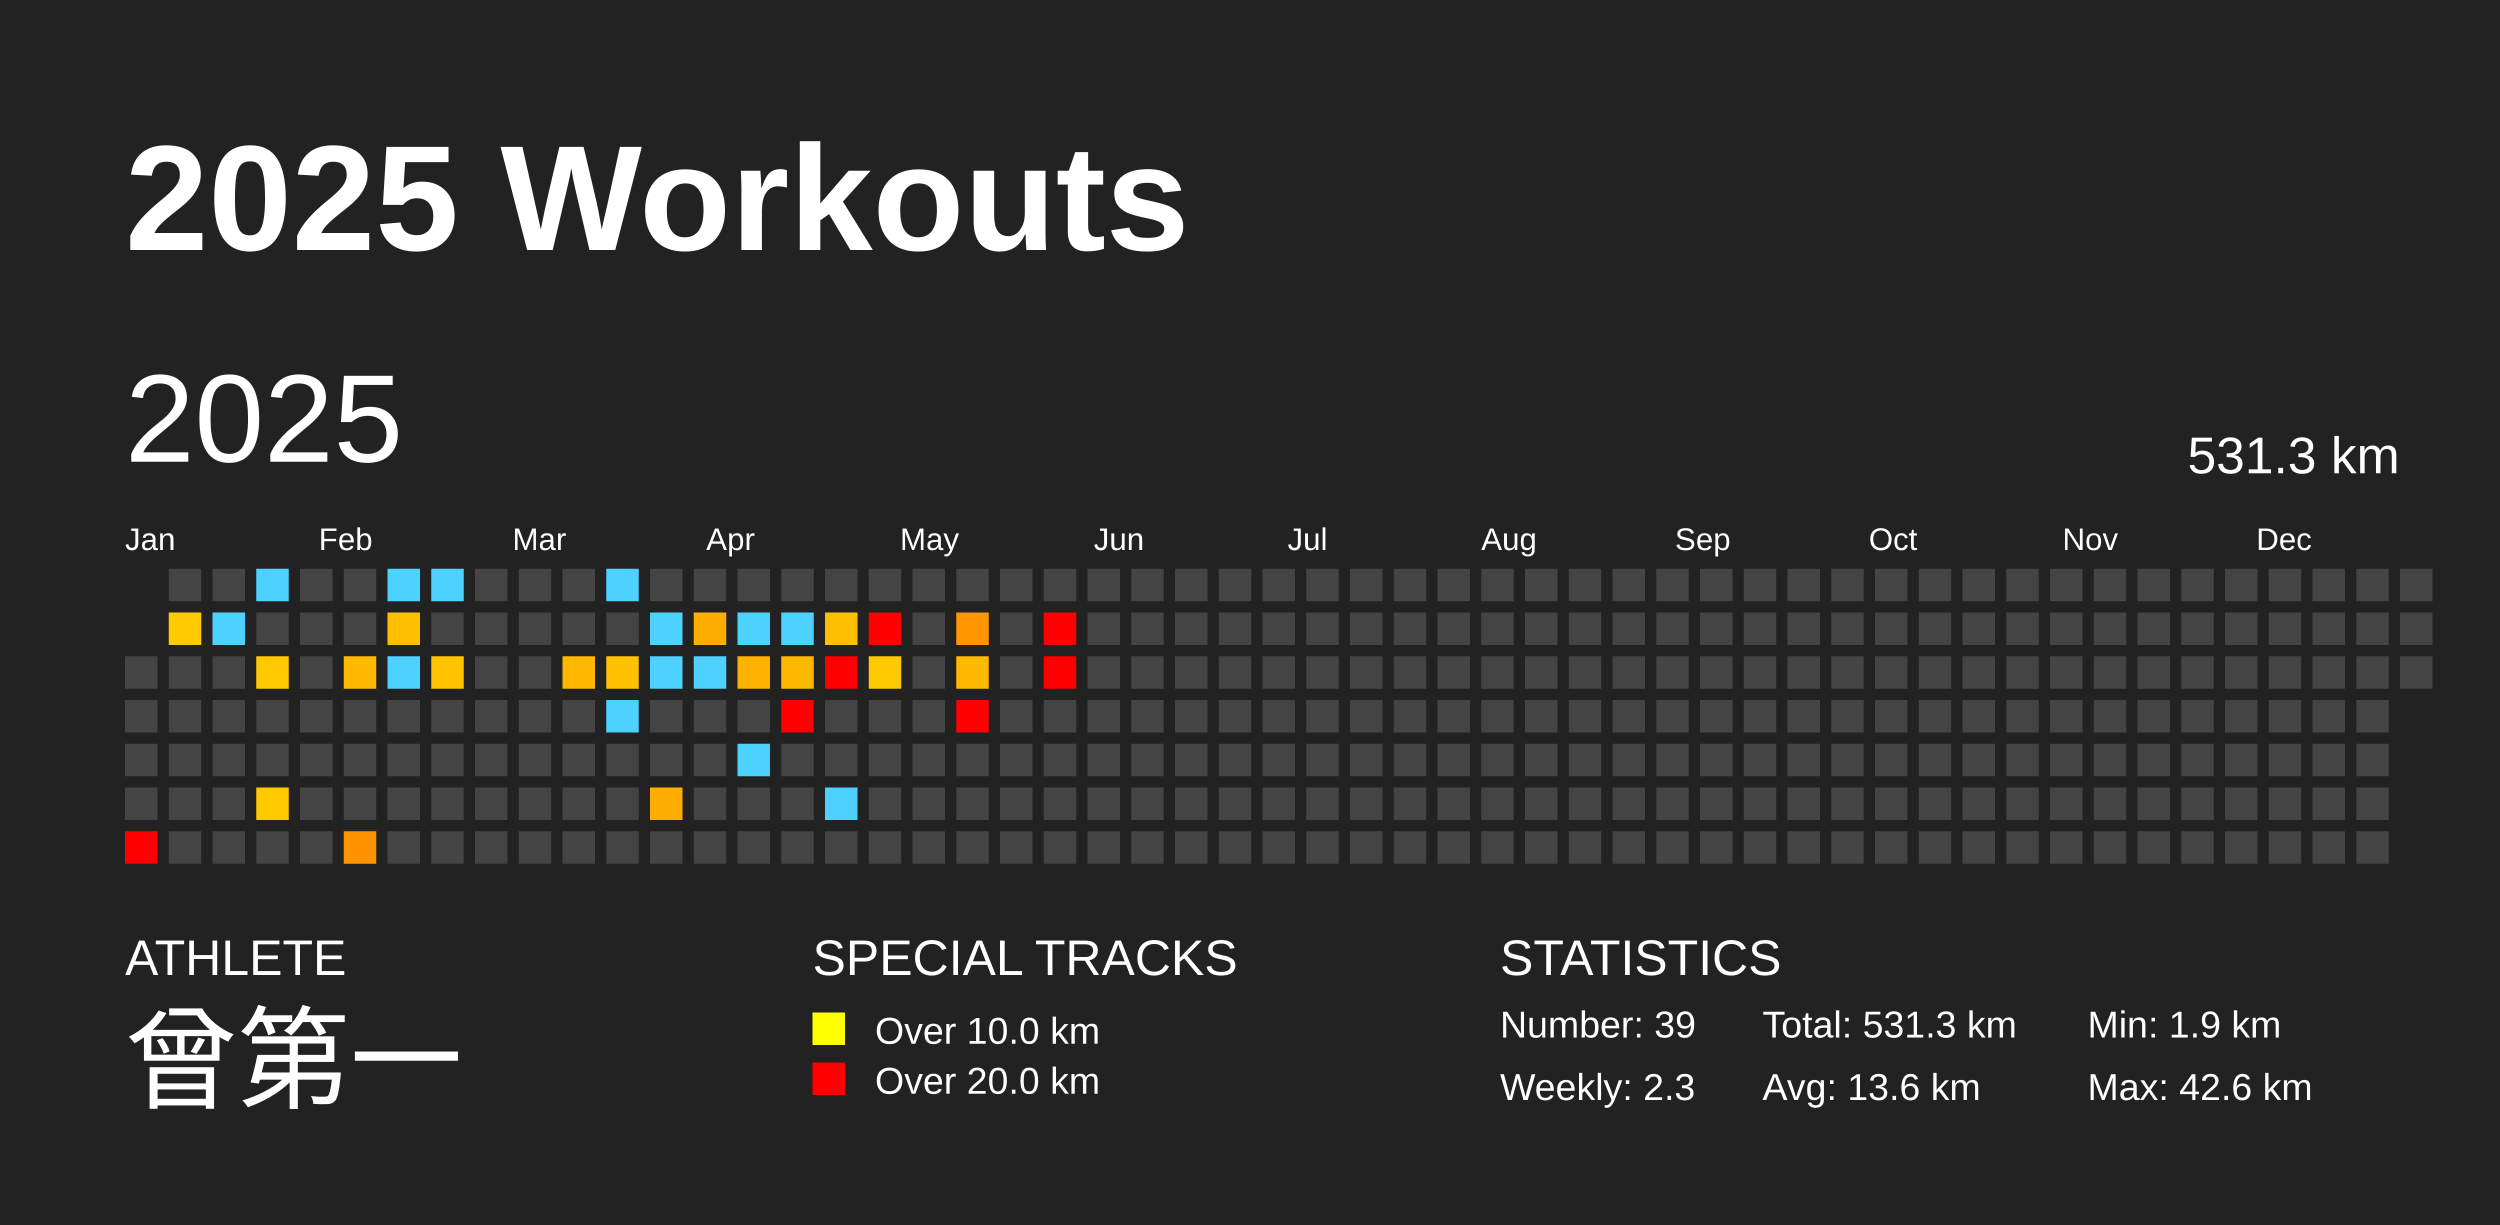
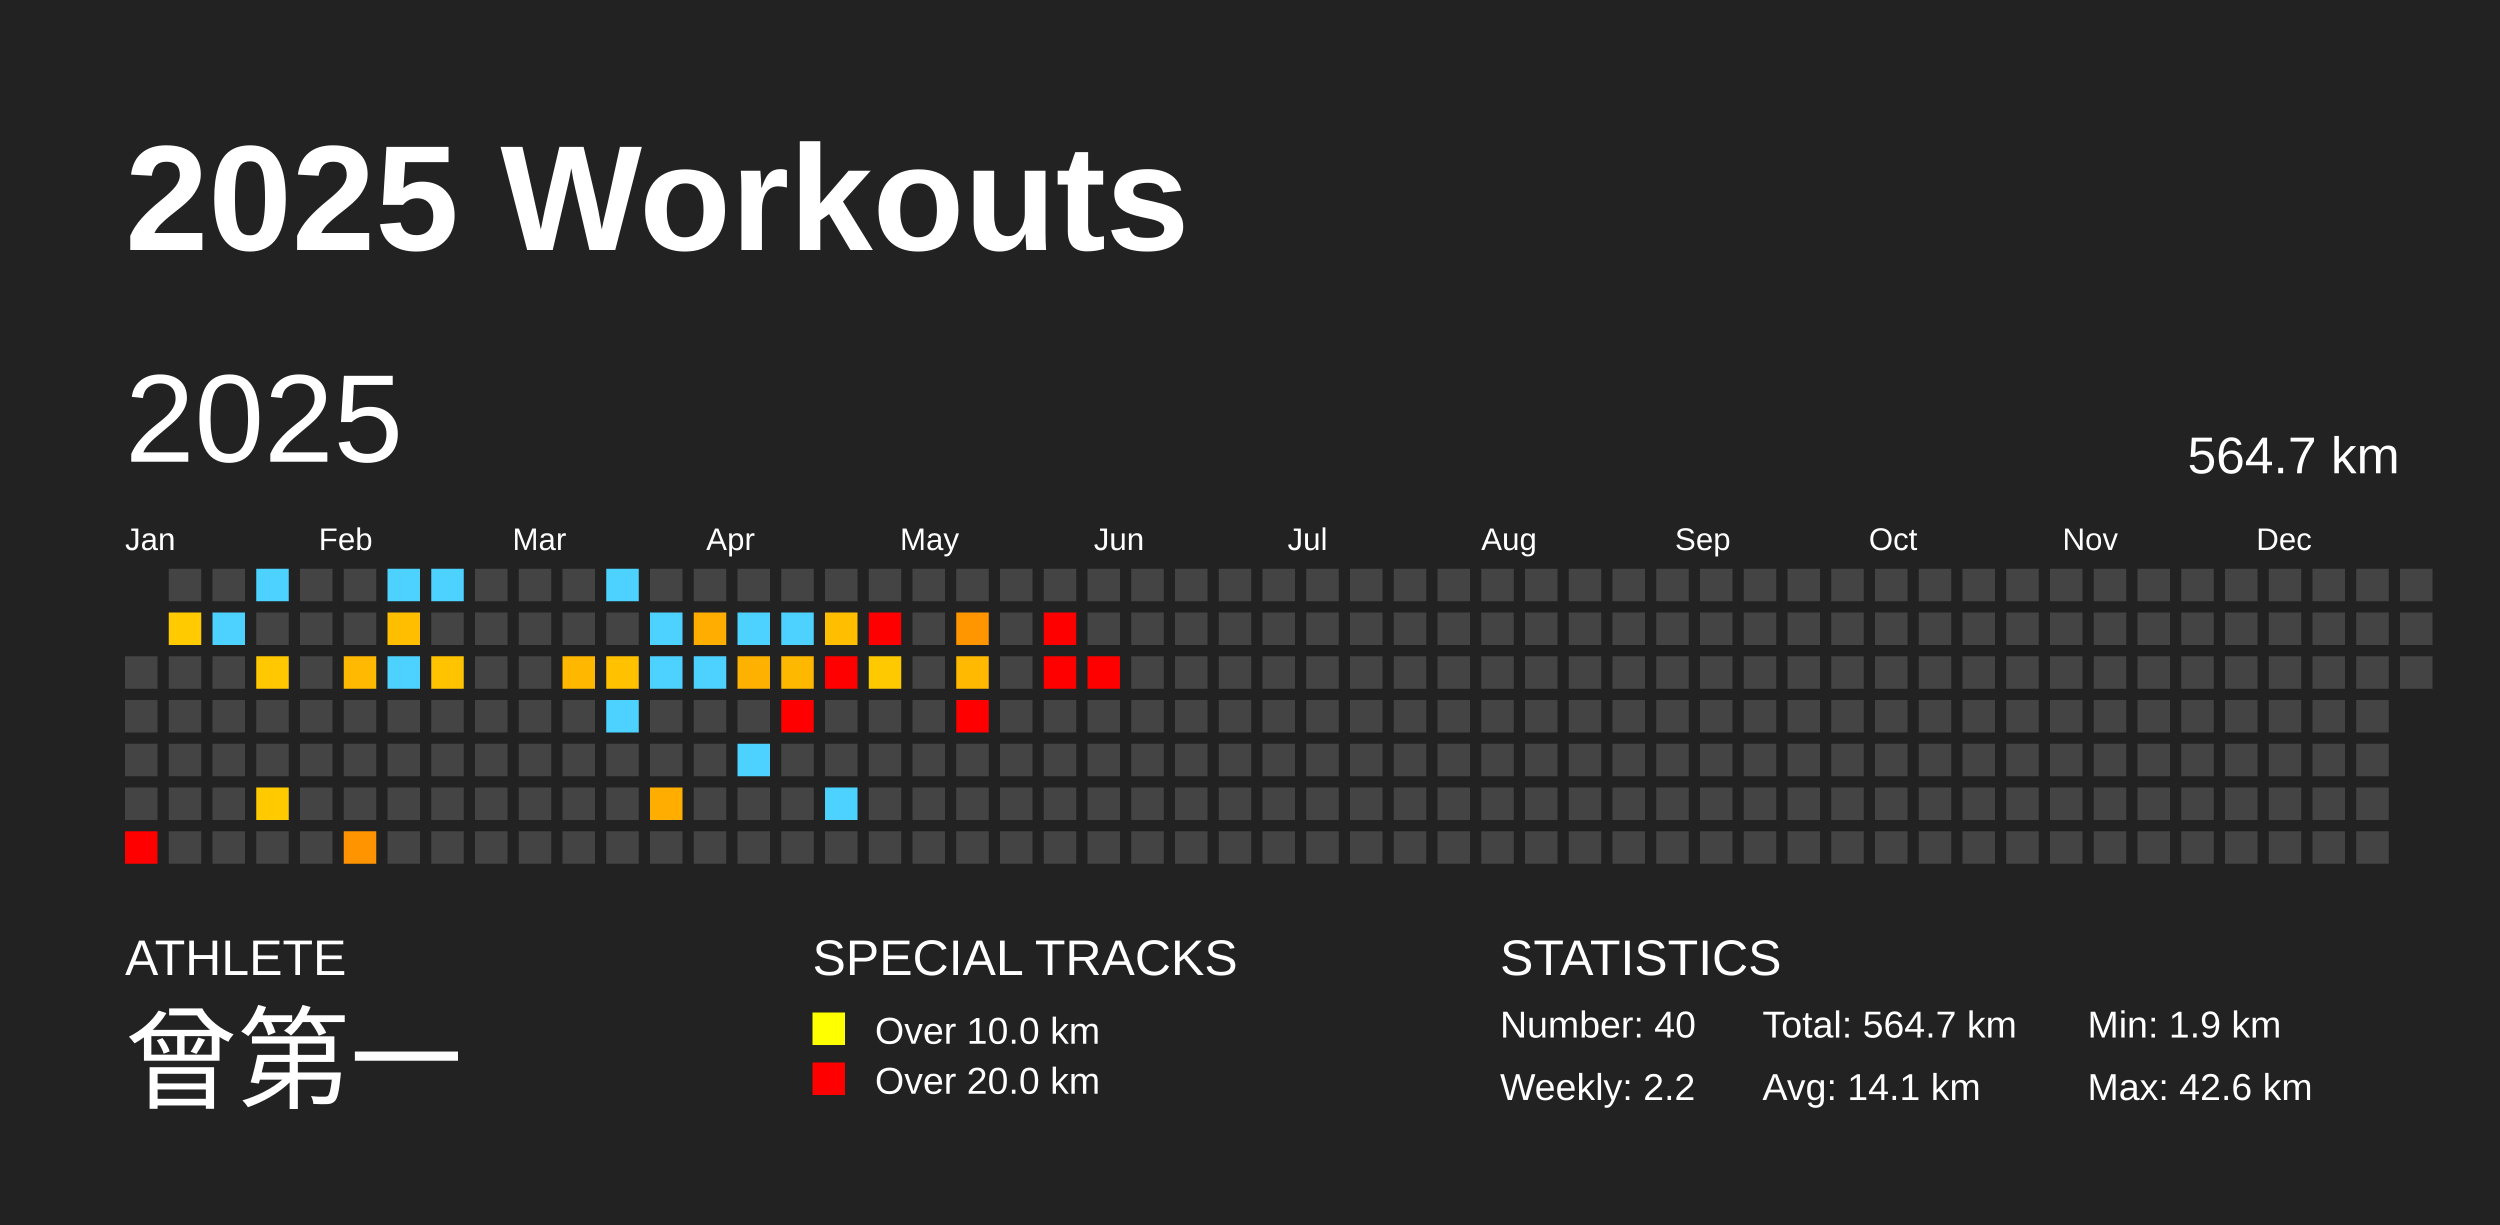
<svg xmlns="http://www.w3.org/2000/svg" baseProfile="full" height="98mm" version="1.1" viewBox="0,0,200,98" width="200mm">
  <defs />
  <rect fill="#222222" height="98" width="200" x="0" y="0" />
  <text fill="#FFFFFF" style="font-size:12px; font-family:Arial; font-weight:bold;" x="10" y="20">2025 Workouts</text>
  <text fill="#FFFFFF" style="font-size:4px; font-family:Arial" x="10" y="78">ATHLETE</text>
  <text fill="#FFFFFF" style="font-size:9px; font-family:Arial" x="10" y="88">曾第一</text>
  <text fill="#FFFFFF" style="font-size:4px; font-family:Arial" x="65" y="78">SPECIAL TRACKS</text>
  <rect fill="yellow" height="2.6" width="2.6" x="65" y="81" />
  <text fill="#FFFFFF" style="font-size:3px; font-family:Arial" x="70" y="83.5">Over 10.0 km</text>
  <rect fill="red" height="2.6" width="2.6" x="65" y="85" />
  <text fill="#FFFFFF" style="font-size:3px; font-family:Arial" x="70" y="87.5">Over 20.0 km</text>
  <text fill="#FFFFFF" style="font-size:4px; font-family:Arial" x="120" y="78">STATISTICS</text>
-   <text fill="#FFFFFF" style="font-size:3px; font-family:Arial" x="120" y="83">Number: 39</text>
-   <text fill="#FFFFFF" style="font-size:3px; font-family:Arial" x="120" y="88">Weekly: 2.3</text>
-   <text fill="#FFFFFF" style="font-size:3px; font-family:Arial" x="141" y="83">Total: 531.3 km</text>
-   <text fill="#FFFFFF" style="font-size:3px; font-family:Arial" x="141" y="88">Avg: 13.6 km</text>
+   <text fill="#FFFFFF" style="font-size:3px; font-family:Arial" x="120" y="83">Number: 40</text>
+   <text fill="#FFFFFF" style="font-size:3px; font-family:Arial" x="120" y="88">Weekly: 2.2</text>
+   <text fill="#FFFFFF" style="font-size:3px; font-family:Arial" x="141" y="83">Total: 564.7 km</text>
+   <text fill="#FFFFFF" style="font-size:3px; font-family:Arial" x="141" y="88">Avg: 14.1 km</text>
  <text fill="#FFFFFF" style="font-size:3px; font-family:Arial" x="167" y="83">Min: 1.9 km</text>
  <text fill="#FFFFFF" style="font-size:3px; font-family:Arial" x="167" y="88">Max: 42.6 km</text>
  <text dominant-baseline="hanging" fill="#FFFFFF" style="font-size:10.0px; font-family:Arial;" x="10" y="30">2025</text>
-   <text dominant-baseline="hanging" fill="#FFFFFF" style="font-size:4.125px; font-family:Arial;" x="175" y="35">531.3 km</text>
+   <text dominant-baseline="hanging" fill="#FFFFFF" style="font-size:4.125px; font-family:Arial;" x="175" y="35">564.7 km</text>
  <text fill="#FFFFFF" style="font-size:2.5px; font-family:Arial" x="10.0" y="44">Jan</text>
  <text fill="#FFFFFF" style="font-size:2.5px; font-family:Arial" x="25.5" y="44">Feb</text>
  <text fill="#FFFFFF" style="font-size:2.5px; font-family:Arial" x="41.0" y="44">Mar</text>
  <text fill="#FFFFFF" style="font-size:2.5px; font-family:Arial" x="56.5" y="44">Apr</text>
  <text fill="#FFFFFF" style="font-size:2.5px; font-family:Arial" x="72.0" y="44">May</text>
  <text fill="#FFFFFF" style="font-size:2.5px; font-family:Arial" x="87.5" y="44">Jun</text>
  <text fill="#FFFFFF" style="font-size:2.5px; font-family:Arial" x="103.0" y="44">Jul</text>
  <text fill="#FFFFFF" style="font-size:2.5px; font-family:Arial" x="118.5" y="44">Aug</text>
  <text fill="#FFFFFF" style="font-size:2.5px; font-family:Arial" x="134.0" y="44">Sep</text>
  <text fill="#FFFFFF" style="font-size:2.5px; font-family:Arial" x="149.5" y="44">Oct</text>
  <text fill="#FFFFFF" style="font-size:2.5px; font-family:Arial" x="165.0" y="44">Nov</text>
  <text fill="#FFFFFF" style="font-size:2.5px; font-family:Arial" x="180.5" y="44">Dec</text>
  <rect fill="#444444" height="2.6" width="2.6" x="10.0" y="52.5" />
  <rect fill="#444444" height="2.6" width="2.6" x="10.0" y="56.0" />
  <rect fill="#444444" height="2.6" width="2.6" x="10.0" y="59.5" />
  <rect fill="#444444" height="2.6" width="2.6" x="10.0" y="63.0" />
  <rect fill="red" height="2.6" width="2.6" x="10.0" y="66.5" />
  <rect fill="#444444" height="2.6" width="2.6" x="13.5" y="45.5" />
  <rect fill="#ffca00" height="2.6" width="2.6" x="13.5" y="49.0" />
  <rect fill="#444444" height="2.6" width="2.6" x="13.5" y="52.5" />
  <rect fill="#444444" height="2.6" width="2.6" x="13.5" y="56.0" />
  <rect fill="#444444" height="2.6" width="2.6" x="13.5" y="59.5" />
  <rect fill="#444444" height="2.6" width="2.6" x="13.5" y="63.0" />
  <rect fill="#444444" height="2.6" width="2.6" x="13.5" y="66.5" />
  <rect fill="#444444" height="2.6" width="2.6" x="17.0" y="45.5" />
  <rect fill="#4dd2ff" height="2.6" width="2.6" x="17.0" y="49.0" />
  <rect fill="#444444" height="2.6" width="2.6" x="17.0" y="52.5" />
  <rect fill="#444444" height="2.6" width="2.6" x="17.0" y="56.0" />
  <rect fill="#444444" height="2.6" width="2.6" x="17.0" y="59.5" />
  <rect fill="#444444" height="2.6" width="2.6" x="17.0" y="63.0" />
  <rect fill="#444444" height="2.6" width="2.6" x="17.0" y="66.5" />
  <rect fill="#4dd2ff" height="2.6" width="2.6" x="20.5" y="45.5" />
  <rect fill="#444444" height="2.6" width="2.6" x="20.5" y="49.0" />
  <rect fill="#ffc800" height="2.6" width="2.6" x="20.5" y="52.5" />
  <rect fill="#444444" height="2.6" width="2.6" x="20.5" y="56.0" />
  <rect fill="#444444" height="2.6" width="2.6" x="20.5" y="59.5" />
  <rect fill="#ffcb00" height="2.6" width="2.6" x="20.5" y="63.0" />
  <rect fill="#444444" height="2.6" width="2.6" x="20.5" y="66.5" />
  <rect fill="#444444" height="2.6" width="2.6" x="24.0" y="45.5" />
  <rect fill="#444444" height="2.6" width="2.6" x="24.0" y="49.0" />
  <rect fill="#444444" height="2.6" width="2.6" x="24.0" y="52.5" />
  <rect fill="#444444" height="2.6" width="2.6" x="24.0" y="56.0" />
  <rect fill="#444444" height="2.6" width="2.6" x="24.0" y="59.5" />
  <rect fill="#444444" height="2.6" width="2.6" x="24.0" y="63.0" />
  <rect fill="#444444" height="2.6" width="2.6" x="24.0" y="66.5" />
  <rect fill="#444444" height="2.6" width="2.6" x="27.5" y="45.5" />
  <rect fill="#444444" height="2.6" width="2.6" x="27.5" y="49.0" />
  <rect fill="#ffb900" height="2.6" width="2.6" x="27.5" y="52.5" />
  <rect fill="#444444" height="2.6" width="2.6" x="27.5" y="56.0" />
  <rect fill="#444444" height="2.6" width="2.6" x="27.5" y="59.5" />
  <rect fill="#444444" height="2.6" width="2.6" x="27.5" y="63.0" />
  <rect fill="#ff9400" height="2.6" width="2.6" x="27.5" y="66.5" />
  <rect fill="#4dd2ff" height="2.6" width="2.6" x="31.0" y="45.5" />
  <rect fill="#ffbf00" height="2.6" width="2.6" x="31.0" y="49.0" />
  <rect fill="#4dd2ff" height="2.6" width="2.6" x="31.0" y="52.5" />
  <rect fill="#444444" height="2.6" width="2.6" x="31.0" y="56.0" />
  <rect fill="#444444" height="2.6" width="2.6" x="31.0" y="59.5" />
  <rect fill="#444444" height="2.6" width="2.6" x="31.0" y="63.0" />
  <rect fill="#444444" height="2.6" width="2.6" x="31.0" y="66.5" />
  <rect fill="#4dd2ff" height="2.6" width="2.6" x="34.5" y="45.5" />
  <rect fill="#444444" height="2.6" width="2.6" x="34.5" y="49.0" />
  <rect fill="#ffc300" height="2.6" width="2.6" x="34.5" y="52.5" />
  <rect fill="#444444" height="2.6" width="2.6" x="34.5" y="56.0" />
  <rect fill="#444444" height="2.6" width="2.6" x="34.5" y="59.5" />
  <rect fill="#444444" height="2.6" width="2.6" x="34.5" y="63.0" />
  <rect fill="#444444" height="2.6" width="2.6" x="34.5" y="66.5" />
  <rect fill="#444444" height="2.6" width="2.6" x="38.0" y="45.5" />
  <rect fill="#444444" height="2.6" width="2.6" x="38.0" y="49.0" />
  <rect fill="#444444" height="2.6" width="2.6" x="38.0" y="52.5" />
  <rect fill="#444444" height="2.6" width="2.6" x="38.0" y="56.0" />
  <rect fill="#444444" height="2.6" width="2.6" x="38.0" y="59.5" />
  <rect fill="#444444" height="2.6" width="2.6" x="38.0" y="63.0" />
  <rect fill="#444444" height="2.6" width="2.6" x="38.0" y="66.5" />
  <rect fill="#444444" height="2.6" width="2.6" x="41.5" y="45.5" />
  <rect fill="#444444" height="2.6" width="2.6" x="41.5" y="49.0" />
  <rect fill="#444444" height="2.6" width="2.6" x="41.5" y="52.5" />
  <rect fill="#444444" height="2.6" width="2.6" x="41.5" y="56.0" />
  <rect fill="#444444" height="2.6" width="2.6" x="41.5" y="59.5" />
  <rect fill="#444444" height="2.6" width="2.6" x="41.5" y="63.0" />
  <rect fill="#444444" height="2.6" width="2.6" x="41.5" y="66.5" />
  <rect fill="#444444" height="2.6" width="2.6" x="45.0" y="45.5" />
  <rect fill="#444444" height="2.6" width="2.6" x="45.0" y="49.0" />
  <rect fill="#ffb700" height="2.6" width="2.6" x="45.0" y="52.5" />
  <rect fill="#444444" height="2.6" width="2.6" x="45.0" y="56.0" />
  <rect fill="#444444" height="2.6" width="2.6" x="45.0" y="59.5" />
  <rect fill="#444444" height="2.6" width="2.6" x="45.0" y="63.0" />
  <rect fill="#444444" height="2.6" width="2.6" x="45.0" y="66.5" />
  <rect fill="#4dd2ff" height="2.6" width="2.6" x="48.5" y="45.5" />
  <rect fill="#444444" height="2.6" width="2.6" x="48.5" y="49.0" />
  <rect fill="#ffc100" height="2.6" width="2.6" x="48.5" y="52.5" />
  <rect fill="#4dd2ff" height="2.6" width="2.6" x="48.5" y="56.0" />
  <rect fill="#444444" height="2.6" width="2.6" x="48.5" y="59.5" />
  <rect fill="#444444" height="2.6" width="2.6" x="48.5" y="63.0" />
  <rect fill="#444444" height="2.6" width="2.6" x="48.5" y="66.5" />
  <rect fill="#444444" height="2.6" width="2.6" x="52.0" y="45.5" />
  <rect fill="#4dd2ff" height="2.6" width="2.6" x="52.0" y="49.0" />
  <rect fill="#4dd2ff" height="2.6" width="2.6" x="52.0" y="52.5" />
  <rect fill="#444444" height="2.6" width="2.6" x="52.0" y="56.0" />
  <rect fill="#444444" height="2.6" width="2.6" x="52.0" y="59.5" />
  <rect fill="#ffae00" height="2.6" width="2.6" x="52.0" y="63.0" />
  <rect fill="#444444" height="2.6" width="2.6" x="52.0" y="66.5" />
  <rect fill="#444444" height="2.6" width="2.6" x="55.5" y="45.5" />
  <rect fill="#ffae00" height="2.6" width="2.6" x="55.5" y="49.0" />
  <rect fill="#4dd2ff" height="2.6" width="2.6" x="55.5" y="52.5" />
  <rect fill="#444444" height="2.6" width="2.6" x="55.5" y="56.0" />
  <rect fill="#444444" height="2.6" width="2.6" x="55.5" y="59.5" />
  <rect fill="#444444" height="2.6" width="2.6" x="55.5" y="63.0" />
  <rect fill="#444444" height="2.6" width="2.6" x="55.5" y="66.5" />
  <rect fill="#444444" height="2.6" width="2.6" x="59.0" y="45.5" />
  <rect fill="#4dd2ff" height="2.6" width="2.6" x="59.0" y="49.0" />
  <rect fill="#ffb100" height="2.6" width="2.6" x="59.0" y="52.5" />
  <rect fill="#444444" height="2.6" width="2.6" x="59.0" y="56.0" />
  <rect fill="#4dd2ff" height="2.6" width="2.6" x="59.0" y="59.5" />
  <rect fill="#444444" height="2.6" width="2.6" x="59.0" y="63.0" />
  <rect fill="#444444" height="2.6" width="2.6" x="59.0" y="66.5" />
  <rect fill="#444444" height="2.6" width="2.6" x="62.5" y="45.5" />
  <rect fill="#4dd2ff" height="2.6" width="2.6" x="62.5" y="49.0" />
  <rect fill="#ffb800" height="2.6" width="2.6" x="62.5" y="52.5" />
  <rect fill="red" height="2.6" width="2.6" x="62.5" y="56.0" />
  <rect fill="#444444" height="2.6" width="2.6" x="62.5" y="59.5" />
  <rect fill="#444444" height="2.6" width="2.6" x="62.5" y="63.0" />
  <rect fill="#444444" height="2.6" width="2.6" x="62.5" y="66.5" />
  <rect fill="#444444" height="2.6" width="2.6" x="66.0" y="45.5" />
  <rect fill="#ffbf00" height="2.6" width="2.6" x="66.0" y="49.0" />
  <rect fill="red" height="2.6" width="2.6" x="66.0" y="52.5" />
  <rect fill="#444444" height="2.6" width="2.6" x="66.0" y="56.0" />
  <rect fill="#444444" height="2.6" width="2.6" x="66.0" y="59.5" />
  <rect fill="#4dd2ff" height="2.6" width="2.6" x="66.0" y="63.0" />
  <rect fill="#444444" height="2.6" width="2.6" x="66.0" y="66.5" />
  <rect fill="#444444" height="2.6" width="2.6" x="69.5" y="45.5" />
  <rect fill="red" height="2.6" width="2.6" x="69.5" y="49.0" />
  <rect fill="#ffc900" height="2.6" width="2.6" x="69.5" y="52.5" />
  <rect fill="#444444" height="2.6" width="2.6" x="69.5" y="56.0" />
  <rect fill="#444444" height="2.6" width="2.6" x="69.5" y="59.5" />
  <rect fill="#444444" height="2.6" width="2.6" x="69.5" y="63.0" />
  <rect fill="#444444" height="2.6" width="2.6" x="69.5" y="66.5" />
  <rect fill="#444444" height="2.6" width="2.6" x="73.0" y="45.5" />
  <rect fill="#444444" height="2.6" width="2.6" x="73.0" y="49.0" />
  <rect fill="#444444" height="2.6" width="2.6" x="73.0" y="52.5" />
  <rect fill="#444444" height="2.6" width="2.6" x="73.0" y="56.0" />
  <rect fill="#444444" height="2.6" width="2.6" x="73.0" y="59.5" />
  <rect fill="#444444" height="2.6" width="2.6" x="73.0" y="63.0" />
  <rect fill="#444444" height="2.6" width="2.6" x="73.0" y="66.5" />
  <rect fill="#444444" height="2.6" width="2.6" x="76.5" y="45.5" />
  <rect fill="#ff9600" height="2.6" width="2.6" x="76.5" y="49.0" />
  <rect fill="#ffb900" height="2.6" width="2.6" x="76.5" y="52.5" />
  <rect fill="red" height="2.6" width="2.6" x="76.5" y="56.0" />
  <rect fill="#444444" height="2.6" width="2.6" x="76.5" y="59.5" />
  <rect fill="#444444" height="2.6" width="2.6" x="76.5" y="63.0" />
  <rect fill="#444444" height="2.6" width="2.6" x="76.5" y="66.5" />
  <rect fill="#444444" height="2.6" width="2.6" x="80.0" y="45.5" />
  <rect fill="#444444" height="2.6" width="2.6" x="80.0" y="49.0" />
  <rect fill="#444444" height="2.6" width="2.6" x="80.0" y="52.5" />
  <rect fill="#444444" height="2.6" width="2.6" x="80.0" y="56.0" />
  <rect fill="#444444" height="2.6" width="2.6" x="80.0" y="59.5" />
  <rect fill="#444444" height="2.6" width="2.6" x="80.0" y="63.0" />
  <rect fill="#444444" height="2.6" width="2.6" x="80.0" y="66.5" />
  <rect fill="#444444" height="2.6" width="2.6" x="83.5" y="45.5" />
  <rect fill="red" height="2.6" width="2.6" x="83.5" y="49.0" />
  <rect fill="red" height="2.6" width="2.6" x="83.5" y="52.5" />
  <rect fill="#444444" height="2.6" width="2.6" x="83.5" y="56.0" />
  <rect fill="#444444" height="2.6" width="2.6" x="83.5" y="59.5" />
  <rect fill="#444444" height="2.6" width="2.6" x="83.5" y="63.0" />
  <rect fill="#444444" height="2.6" width="2.6" x="83.5" y="66.5" />
  <rect fill="#444444" height="2.6" width="2.6" x="87.0" y="45.5" />
  <rect fill="#444444" height="2.6" width="2.6" x="87.0" y="49.0" />
-   <rect fill="#444444" height="2.6" width="2.6" x="87.0" y="52.5" />
+   <rect fill="red" height="2.6" width="2.6" x="87.0" y="52.5" />
  <rect fill="#444444" height="2.6" width="2.6" x="87.0" y="56.0" />
  <rect fill="#444444" height="2.6" width="2.6" x="87.0" y="59.5" />
  <rect fill="#444444" height="2.6" width="2.6" x="87.0" y="63.0" />
  <rect fill="#444444" height="2.6" width="2.6" x="87.0" y="66.5" />
  <rect fill="#444444" height="2.6" width="2.6" x="90.5" y="45.5" />
  <rect fill="#444444" height="2.6" width="2.6" x="90.5" y="49.0" />
  <rect fill="#444444" height="2.6" width="2.6" x="90.5" y="52.5" />
  <rect fill="#444444" height="2.6" width="2.6" x="90.5" y="56.0" />
  <rect fill="#444444" height="2.6" width="2.6" x="90.5" y="59.5" />
  <rect fill="#444444" height="2.6" width="2.6" x="90.5" y="63.0" />
  <rect fill="#444444" height="2.6" width="2.6" x="90.5" y="66.5" />
  <rect fill="#444444" height="2.6" width="2.6" x="94.0" y="45.5" />
  <rect fill="#444444" height="2.6" width="2.6" x="94.0" y="49.0" />
  <rect fill="#444444" height="2.6" width="2.6" x="94.0" y="52.5" />
  <rect fill="#444444" height="2.6" width="2.6" x="94.0" y="56.0" />
  <rect fill="#444444" height="2.6" width="2.6" x="94.0" y="59.5" />
  <rect fill="#444444" height="2.6" width="2.6" x="94.0" y="63.0" />
  <rect fill="#444444" height="2.6" width="2.6" x="94.0" y="66.5" />
  <rect fill="#444444" height="2.6" width="2.6" x="97.5" y="45.5" />
  <rect fill="#444444" height="2.6" width="2.6" x="97.5" y="49.0" />
  <rect fill="#444444" height="2.6" width="2.6" x="97.5" y="52.5" />
  <rect fill="#444444" height="2.6" width="2.6" x="97.5" y="56.0" />
  <rect fill="#444444" height="2.6" width="2.6" x="97.5" y="59.5" />
  <rect fill="#444444" height="2.6" width="2.6" x="97.5" y="63.0" />
  <rect fill="#444444" height="2.6" width="2.6" x="97.5" y="66.5" />
  <rect fill="#444444" height="2.6" width="2.6" x="101.0" y="45.5" />
  <rect fill="#444444" height="2.6" width="2.6" x="101.0" y="49.0" />
  <rect fill="#444444" height="2.6" width="2.6" x="101.0" y="52.5" />
  <rect fill="#444444" height="2.6" width="2.6" x="101.0" y="56.0" />
  <rect fill="#444444" height="2.6" width="2.6" x="101.0" y="59.5" />
  <rect fill="#444444" height="2.6" width="2.6" x="101.0" y="63.0" />
  <rect fill="#444444" height="2.6" width="2.6" x="101.0" y="66.5" />
  <rect fill="#444444" height="2.6" width="2.6" x="104.5" y="45.5" />
  <rect fill="#444444" height="2.6" width="2.6" x="104.5" y="49.0" />
  <rect fill="#444444" height="2.6" width="2.6" x="104.5" y="52.5" />
  <rect fill="#444444" height="2.6" width="2.6" x="104.5" y="56.0" />
  <rect fill="#444444" height="2.6" width="2.6" x="104.5" y="59.5" />
  <rect fill="#444444" height="2.6" width="2.6" x="104.5" y="63.0" />
  <rect fill="#444444" height="2.6" width="2.6" x="104.5" y="66.5" />
  <rect fill="#444444" height="2.6" width="2.6" x="108.0" y="45.5" />
  <rect fill="#444444" height="2.6" width="2.6" x="108.0" y="49.0" />
  <rect fill="#444444" height="2.6" width="2.6" x="108.0" y="52.5" />
  <rect fill="#444444" height="2.6" width="2.6" x="108.0" y="56.0" />
  <rect fill="#444444" height="2.6" width="2.6" x="108.0" y="59.5" />
  <rect fill="#444444" height="2.6" width="2.6" x="108.0" y="63.0" />
  <rect fill="#444444" height="2.6" width="2.6" x="108.0" y="66.5" />
  <rect fill="#444444" height="2.6" width="2.6" x="111.5" y="45.5" />
  <rect fill="#444444" height="2.6" width="2.6" x="111.5" y="49.0" />
  <rect fill="#444444" height="2.6" width="2.6" x="111.5" y="52.5" />
  <rect fill="#444444" height="2.6" width="2.6" x="111.5" y="56.0" />
  <rect fill="#444444" height="2.6" width="2.6" x="111.5" y="59.5" />
  <rect fill="#444444" height="2.6" width="2.6" x="111.5" y="63.0" />
  <rect fill="#444444" height="2.6" width="2.6" x="111.5" y="66.5" />
  <rect fill="#444444" height="2.6" width="2.6" x="115.0" y="45.5" />
  <rect fill="#444444" height="2.6" width="2.6" x="115.0" y="49.0" />
  <rect fill="#444444" height="2.6" width="2.6" x="115.0" y="52.5" />
  <rect fill="#444444" height="2.6" width="2.6" x="115.0" y="56.0" />
  <rect fill="#444444" height="2.6" width="2.6" x="115.0" y="59.5" />
  <rect fill="#444444" height="2.6" width="2.6" x="115.0" y="63.0" />
  <rect fill="#444444" height="2.6" width="2.6" x="115.0" y="66.5" />
  <rect fill="#444444" height="2.6" width="2.6" x="118.5" y="45.5" />
  <rect fill="#444444" height="2.6" width="2.6" x="118.5" y="49.0" />
  <rect fill="#444444" height="2.6" width="2.6" x="118.5" y="52.5" />
  <rect fill="#444444" height="2.6" width="2.6" x="118.5" y="56.0" />
  <rect fill="#444444" height="2.6" width="2.6" x="118.5" y="59.5" />
  <rect fill="#444444" height="2.6" width="2.6" x="118.5" y="63.0" />
  <rect fill="#444444" height="2.6" width="2.6" x="118.5" y="66.5" />
  <rect fill="#444444" height="2.6" width="2.6" x="122.0" y="45.5" />
  <rect fill="#444444" height="2.6" width="2.6" x="122.0" y="49.0" />
  <rect fill="#444444" height="2.6" width="2.6" x="122.0" y="52.5" />
  <rect fill="#444444" height="2.6" width="2.6" x="122.0" y="56.0" />
  <rect fill="#444444" height="2.6" width="2.6" x="122.0" y="59.5" />
  <rect fill="#444444" height="2.6" width="2.6" x="122.0" y="63.0" />
  <rect fill="#444444" height="2.6" width="2.6" x="122.0" y="66.5" />
  <rect fill="#444444" height="2.6" width="2.6" x="125.5" y="45.5" />
  <rect fill="#444444" height="2.6" width="2.6" x="125.5" y="49.0" />
  <rect fill="#444444" height="2.6" width="2.6" x="125.5" y="52.5" />
  <rect fill="#444444" height="2.6" width="2.6" x="125.5" y="56.0" />
  <rect fill="#444444" height="2.6" width="2.6" x="125.5" y="59.5" />
  <rect fill="#444444" height="2.6" width="2.6" x="125.5" y="63.0" />
  <rect fill="#444444" height="2.6" width="2.6" x="125.5" y="66.5" />
  <rect fill="#444444" height="2.6" width="2.6" x="129.0" y="45.5" />
  <rect fill="#444444" height="2.6" width="2.6" x="129.0" y="49.0" />
  <rect fill="#444444" height="2.6" width="2.6" x="129.0" y="52.5" />
  <rect fill="#444444" height="2.6" width="2.6" x="129.0" y="56.0" />
  <rect fill="#444444" height="2.6" width="2.6" x="129.0" y="59.5" />
  <rect fill="#444444" height="2.6" width="2.6" x="129.0" y="63.0" />
  <rect fill="#444444" height="2.6" width="2.6" x="129.0" y="66.5" />
  <rect fill="#444444" height="2.6" width="2.6" x="132.5" y="45.5" />
  <rect fill="#444444" height="2.6" width="2.6" x="132.5" y="49.0" />
  <rect fill="#444444" height="2.6" width="2.6" x="132.5" y="52.5" />
  <rect fill="#444444" height="2.6" width="2.6" x="132.5" y="56.0" />
  <rect fill="#444444" height="2.6" width="2.6" x="132.5" y="59.5" />
  <rect fill="#444444" height="2.6" width="2.6" x="132.5" y="63.0" />
  <rect fill="#444444" height="2.6" width="2.6" x="132.5" y="66.5" />
  <rect fill="#444444" height="2.6" width="2.6" x="136.0" y="45.5" />
  <rect fill="#444444" height="2.6" width="2.6" x="136.0" y="49.0" />
  <rect fill="#444444" height="2.6" width="2.6" x="136.0" y="52.5" />
  <rect fill="#444444" height="2.6" width="2.6" x="136.0" y="56.0" />
  <rect fill="#444444" height="2.6" width="2.6" x="136.0" y="59.5" />
  <rect fill="#444444" height="2.6" width="2.6" x="136.0" y="63.0" />
  <rect fill="#444444" height="2.6" width="2.6" x="136.0" y="66.5" />
  <rect fill="#444444" height="2.6" width="2.6" x="139.5" y="45.5" />
  <rect fill="#444444" height="2.6" width="2.6" x="139.5" y="49.0" />
  <rect fill="#444444" height="2.6" width="2.6" x="139.5" y="52.5" />
  <rect fill="#444444" height="2.6" width="2.6" x="139.5" y="56.0" />
  <rect fill="#444444" height="2.6" width="2.6" x="139.5" y="59.5" />
  <rect fill="#444444" height="2.6" width="2.6" x="139.5" y="63.0" />
  <rect fill="#444444" height="2.6" width="2.6" x="139.5" y="66.5" />
  <rect fill="#444444" height="2.6" width="2.6" x="143.0" y="45.5" />
  <rect fill="#444444" height="2.6" width="2.6" x="143.0" y="49.0" />
  <rect fill="#444444" height="2.6" width="2.6" x="143.0" y="52.5" />
  <rect fill="#444444" height="2.6" width="2.6" x="143.0" y="56.0" />
  <rect fill="#444444" height="2.6" width="2.6" x="143.0" y="59.5" />
  <rect fill="#444444" height="2.6" width="2.6" x="143.0" y="63.0" />
  <rect fill="#444444" height="2.6" width="2.6" x="143.0" y="66.5" />
  <rect fill="#444444" height="2.6" width="2.6" x="146.5" y="45.5" />
  <rect fill="#444444" height="2.6" width="2.6" x="146.5" y="49.0" />
  <rect fill="#444444" height="2.6" width="2.6" x="146.5" y="52.5" />
  <rect fill="#444444" height="2.6" width="2.6" x="146.5" y="56.0" />
  <rect fill="#444444" height="2.6" width="2.6" x="146.5" y="59.5" />
  <rect fill="#444444" height="2.6" width="2.6" x="146.5" y="63.0" />
  <rect fill="#444444" height="2.6" width="2.6" x="146.5" y="66.5" />
  <rect fill="#444444" height="2.6" width="2.6" x="150.0" y="45.5" />
  <rect fill="#444444" height="2.6" width="2.6" x="150.0" y="49.0" />
  <rect fill="#444444" height="2.6" width="2.6" x="150.0" y="52.5" />
  <rect fill="#444444" height="2.6" width="2.6" x="150.0" y="56.0" />
  <rect fill="#444444" height="2.6" width="2.6" x="150.0" y="59.5" />
  <rect fill="#444444" height="2.6" width="2.6" x="150.0" y="63.0" />
  <rect fill="#444444" height="2.6" width="2.6" x="150.0" y="66.5" />
  <rect fill="#444444" height="2.6" width="2.6" x="153.5" y="45.5" />
  <rect fill="#444444" height="2.6" width="2.6" x="153.5" y="49.0" />
  <rect fill="#444444" height="2.6" width="2.6" x="153.5" y="52.5" />
  <rect fill="#444444" height="2.6" width="2.6" x="153.5" y="56.0" />
  <rect fill="#444444" height="2.6" width="2.6" x="153.5" y="59.5" />
  <rect fill="#444444" height="2.6" width="2.6" x="153.5" y="63.0" />
  <rect fill="#444444" height="2.6" width="2.6" x="153.5" y="66.5" />
  <rect fill="#444444" height="2.6" width="2.6" x="157.0" y="45.5" />
  <rect fill="#444444" height="2.6" width="2.6" x="157.0" y="49.0" />
  <rect fill="#444444" height="2.6" width="2.6" x="157.0" y="52.5" />
  <rect fill="#444444" height="2.6" width="2.6" x="157.0" y="56.0" />
  <rect fill="#444444" height="2.6" width="2.6" x="157.0" y="59.5" />
  <rect fill="#444444" height="2.6" width="2.6" x="157.0" y="63.0" />
  <rect fill="#444444" height="2.6" width="2.6" x="157.0" y="66.5" />
  <rect fill="#444444" height="2.6" width="2.6" x="160.5" y="45.5" />
  <rect fill="#444444" height="2.6" width="2.6" x="160.5" y="49.0" />
  <rect fill="#444444" height="2.6" width="2.6" x="160.5" y="52.5" />
  <rect fill="#444444" height="2.6" width="2.6" x="160.5" y="56.0" />
  <rect fill="#444444" height="2.6" width="2.6" x="160.5" y="59.5" />
  <rect fill="#444444" height="2.6" width="2.6" x="160.5" y="63.0" />
  <rect fill="#444444" height="2.6" width="2.6" x="160.5" y="66.5" />
  <rect fill="#444444" height="2.6" width="2.6" x="164.0" y="45.5" />
  <rect fill="#444444" height="2.6" width="2.6" x="164.0" y="49.0" />
  <rect fill="#444444" height="2.6" width="2.6" x="164.0" y="52.5" />
  <rect fill="#444444" height="2.6" width="2.6" x="164.0" y="56.0" />
  <rect fill="#444444" height="2.6" width="2.6" x="164.0" y="59.5" />
  <rect fill="#444444" height="2.6" width="2.6" x="164.0" y="63.0" />
  <rect fill="#444444" height="2.6" width="2.6" x="164.0" y="66.5" />
  <rect fill="#444444" height="2.6" width="2.6" x="167.5" y="45.5" />
  <rect fill="#444444" height="2.6" width="2.6" x="167.5" y="49.0" />
  <rect fill="#444444" height="2.6" width="2.6" x="167.5" y="52.5" />
  <rect fill="#444444" height="2.6" width="2.6" x="167.5" y="56.0" />
  <rect fill="#444444" height="2.6" width="2.6" x="167.5" y="59.5" />
  <rect fill="#444444" height="2.6" width="2.6" x="167.5" y="63.0" />
  <rect fill="#444444" height="2.6" width="2.6" x="167.5" y="66.5" />
  <rect fill="#444444" height="2.6" width="2.6" x="171.0" y="45.5" />
  <rect fill="#444444" height="2.6" width="2.6" x="171.0" y="49.0" />
  <rect fill="#444444" height="2.6" width="2.6" x="171.0" y="52.5" />
  <rect fill="#444444" height="2.6" width="2.6" x="171.0" y="56.0" />
  <rect fill="#444444" height="2.6" width="2.6" x="171.0" y="59.5" />
  <rect fill="#444444" height="2.6" width="2.6" x="171.0" y="63.0" />
  <rect fill="#444444" height="2.6" width="2.6" x="171.0" y="66.5" />
  <rect fill="#444444" height="2.6" width="2.6" x="174.5" y="45.5" />
  <rect fill="#444444" height="2.6" width="2.6" x="174.5" y="49.0" />
  <rect fill="#444444" height="2.6" width="2.6" x="174.5" y="52.5" />
  <rect fill="#444444" height="2.6" width="2.6" x="174.5" y="56.0" />
  <rect fill="#444444" height="2.6" width="2.6" x="174.5" y="59.5" />
  <rect fill="#444444" height="2.6" width="2.6" x="174.5" y="63.0" />
  <rect fill="#444444" height="2.6" width="2.6" x="174.5" y="66.5" />
  <rect fill="#444444" height="2.6" width="2.6" x="178.0" y="45.5" />
  <rect fill="#444444" height="2.6" width="2.6" x="178.0" y="49.0" />
  <rect fill="#444444" height="2.6" width="2.6" x="178.0" y="52.5" />
  <rect fill="#444444" height="2.6" width="2.6" x="178.0" y="56.0" />
  <rect fill="#444444" height="2.6" width="2.6" x="178.0" y="59.5" />
  <rect fill="#444444" height="2.6" width="2.6" x="178.0" y="63.0" />
  <rect fill="#444444" height="2.6" width="2.6" x="178.0" y="66.5" />
  <rect fill="#444444" height="2.6" width="2.6" x="181.5" y="45.5" />
  <rect fill="#444444" height="2.6" width="2.6" x="181.5" y="49.0" />
  <rect fill="#444444" height="2.6" width="2.6" x="181.5" y="52.5" />
  <rect fill="#444444" height="2.6" width="2.6" x="181.5" y="56.0" />
  <rect fill="#444444" height="2.6" width="2.6" x="181.5" y="59.5" />
  <rect fill="#444444" height="2.6" width="2.6" x="181.5" y="63.0" />
  <rect fill="#444444" height="2.6" width="2.6" x="181.5" y="66.5" />
  <rect fill="#444444" height="2.6" width="2.6" x="185.0" y="45.5" />
  <rect fill="#444444" height="2.6" width="2.6" x="185.0" y="49.0" />
  <rect fill="#444444" height="2.6" width="2.6" x="185.0" y="52.5" />
  <rect fill="#444444" height="2.6" width="2.6" x="185.0" y="56.0" />
  <rect fill="#444444" height="2.6" width="2.6" x="185.0" y="59.5" />
  <rect fill="#444444" height="2.6" width="2.6" x="185.0" y="63.0" />
  <rect fill="#444444" height="2.6" width="2.6" x="185.0" y="66.5" />
  <rect fill="#444444" height="2.6" width="2.6" x="188.5" y="45.5" />
  <rect fill="#444444" height="2.6" width="2.6" x="188.5" y="49.0" />
  <rect fill="#444444" height="2.6" width="2.6" x="188.5" y="52.5" />
  <rect fill="#444444" height="2.6" width="2.6" x="188.5" y="56.0" />
  <rect fill="#444444" height="2.6" width="2.6" x="188.5" y="59.5" />
  <rect fill="#444444" height="2.6" width="2.6" x="188.5" y="63.0" />
  <rect fill="#444444" height="2.6" width="2.6" x="188.5" y="66.5" />
  <rect fill="#444444" height="2.6" width="2.6" x="192.0" y="45.5" />
  <rect fill="#444444" height="2.6" width="2.6" x="192.0" y="49.0" />
  <rect fill="#444444" height="2.6" width="2.6" x="192.0" y="52.5" />
</svg>
